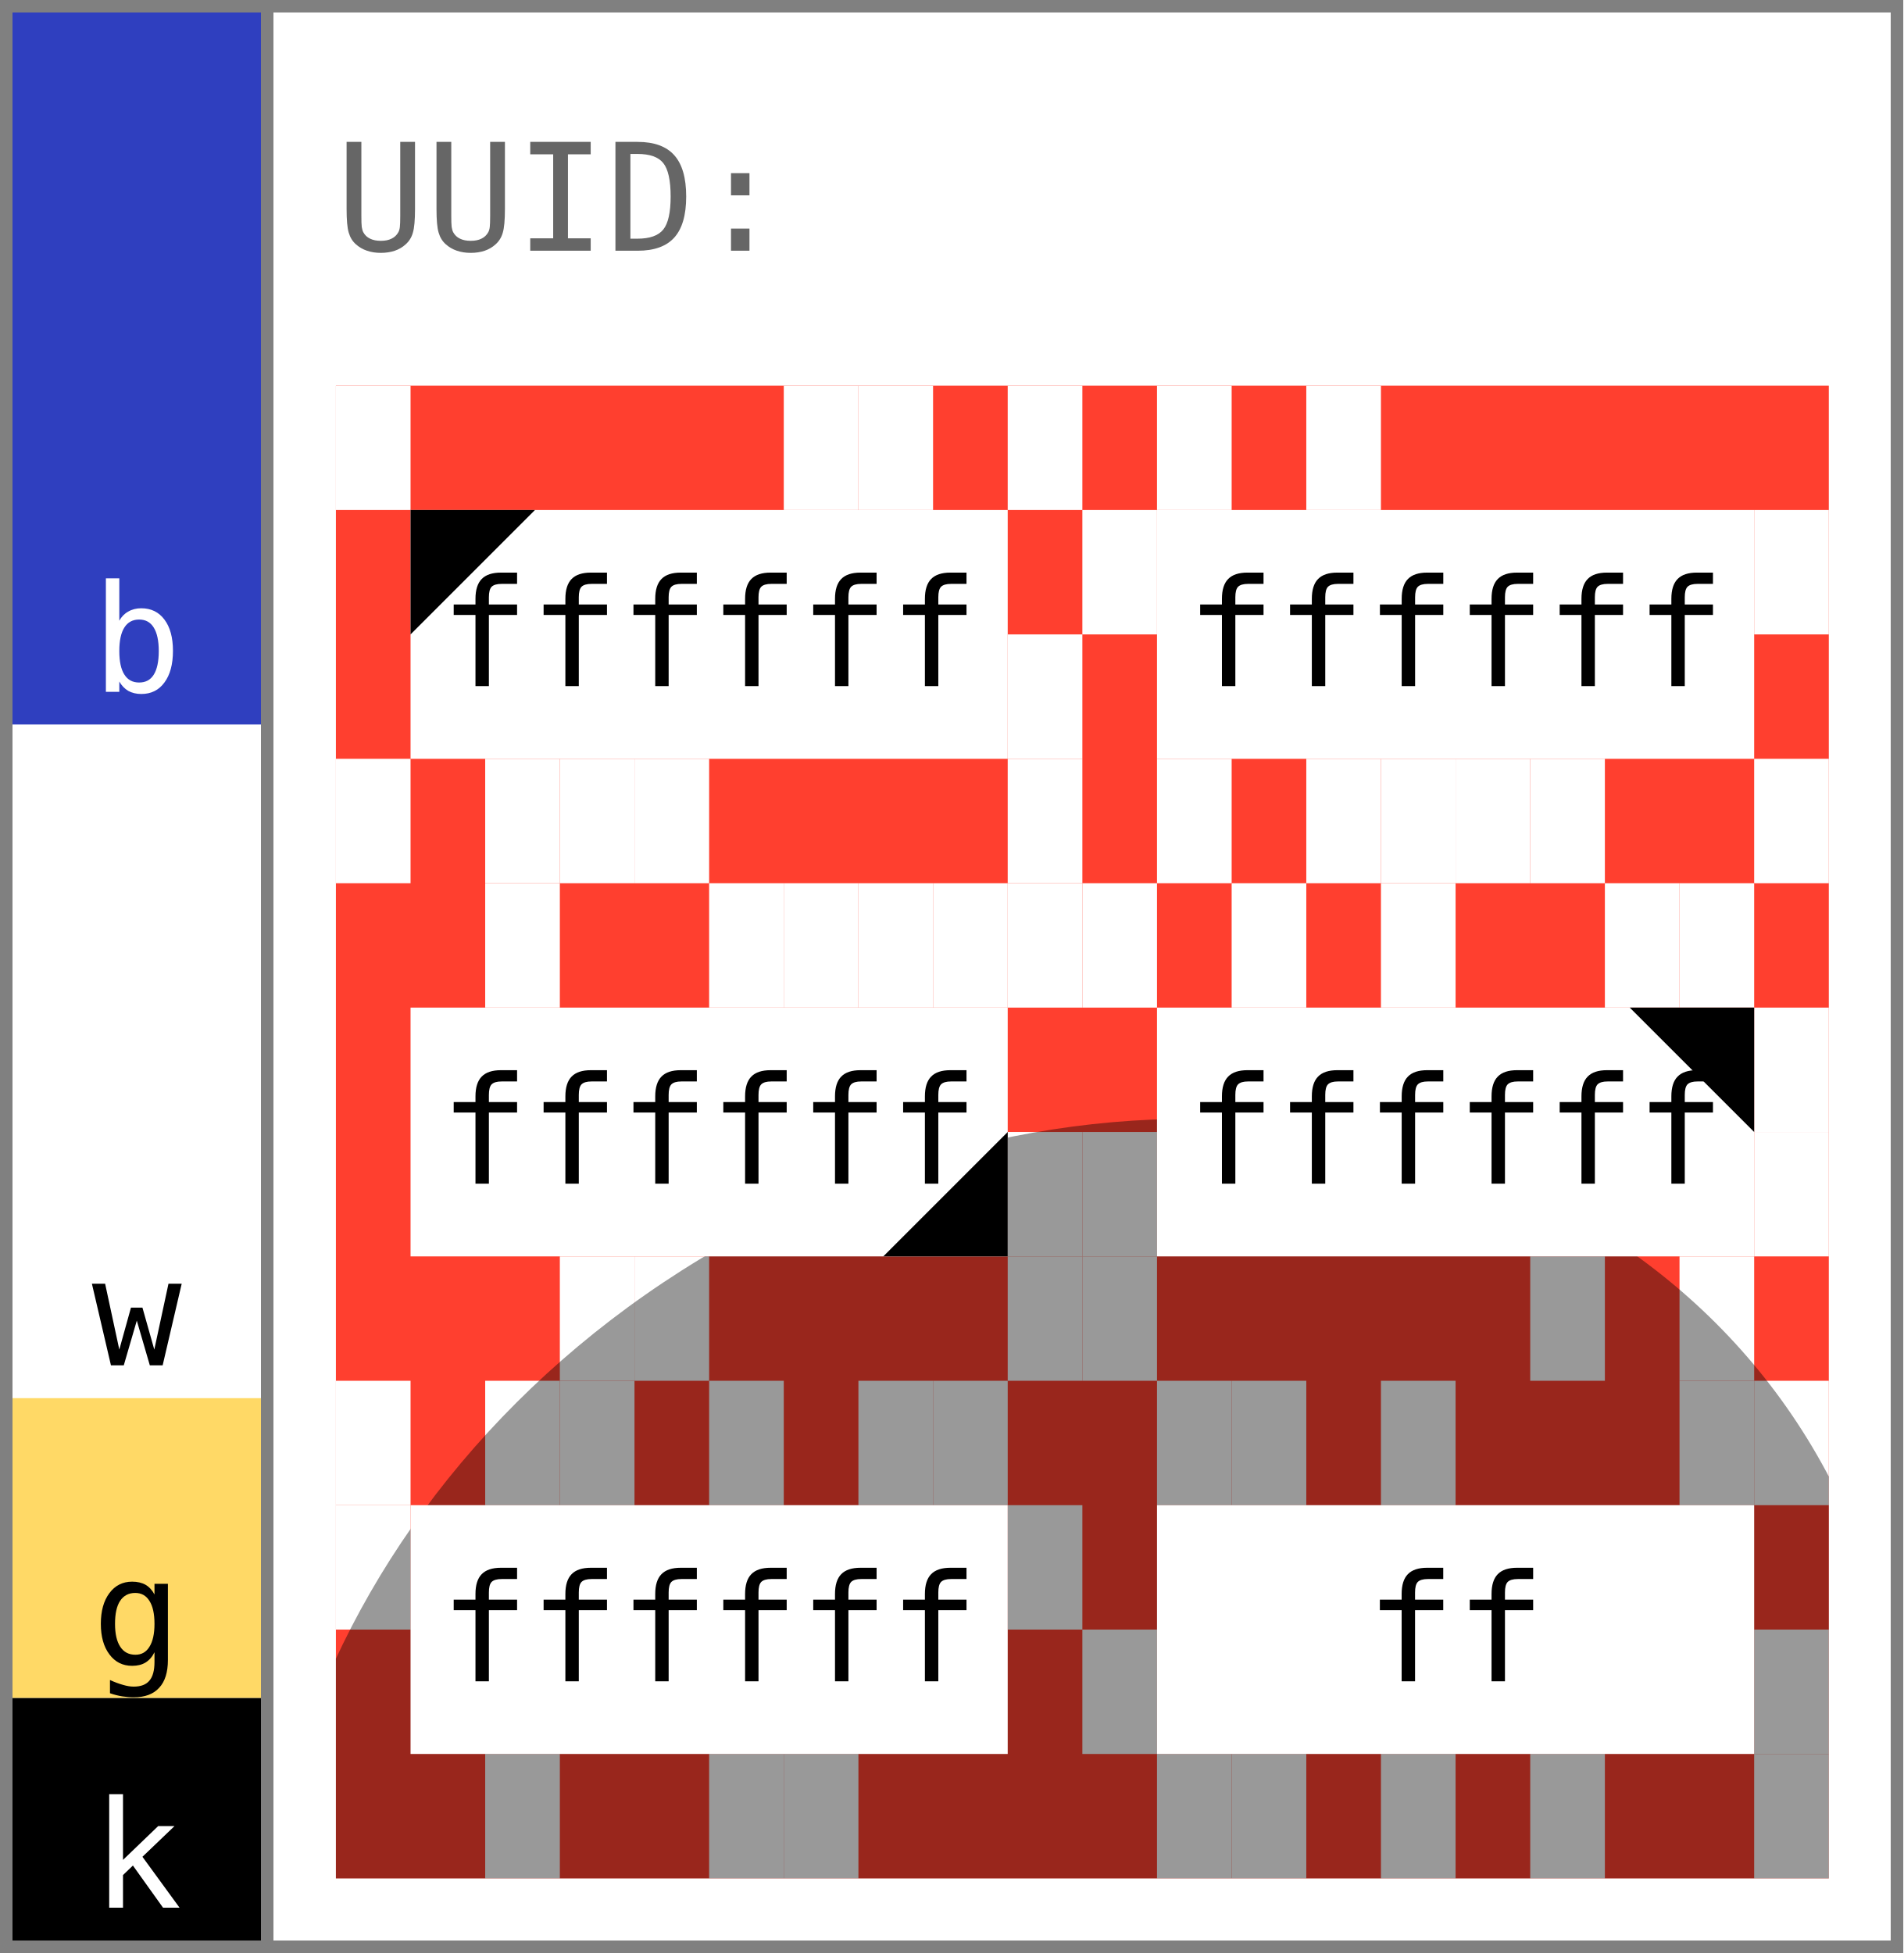
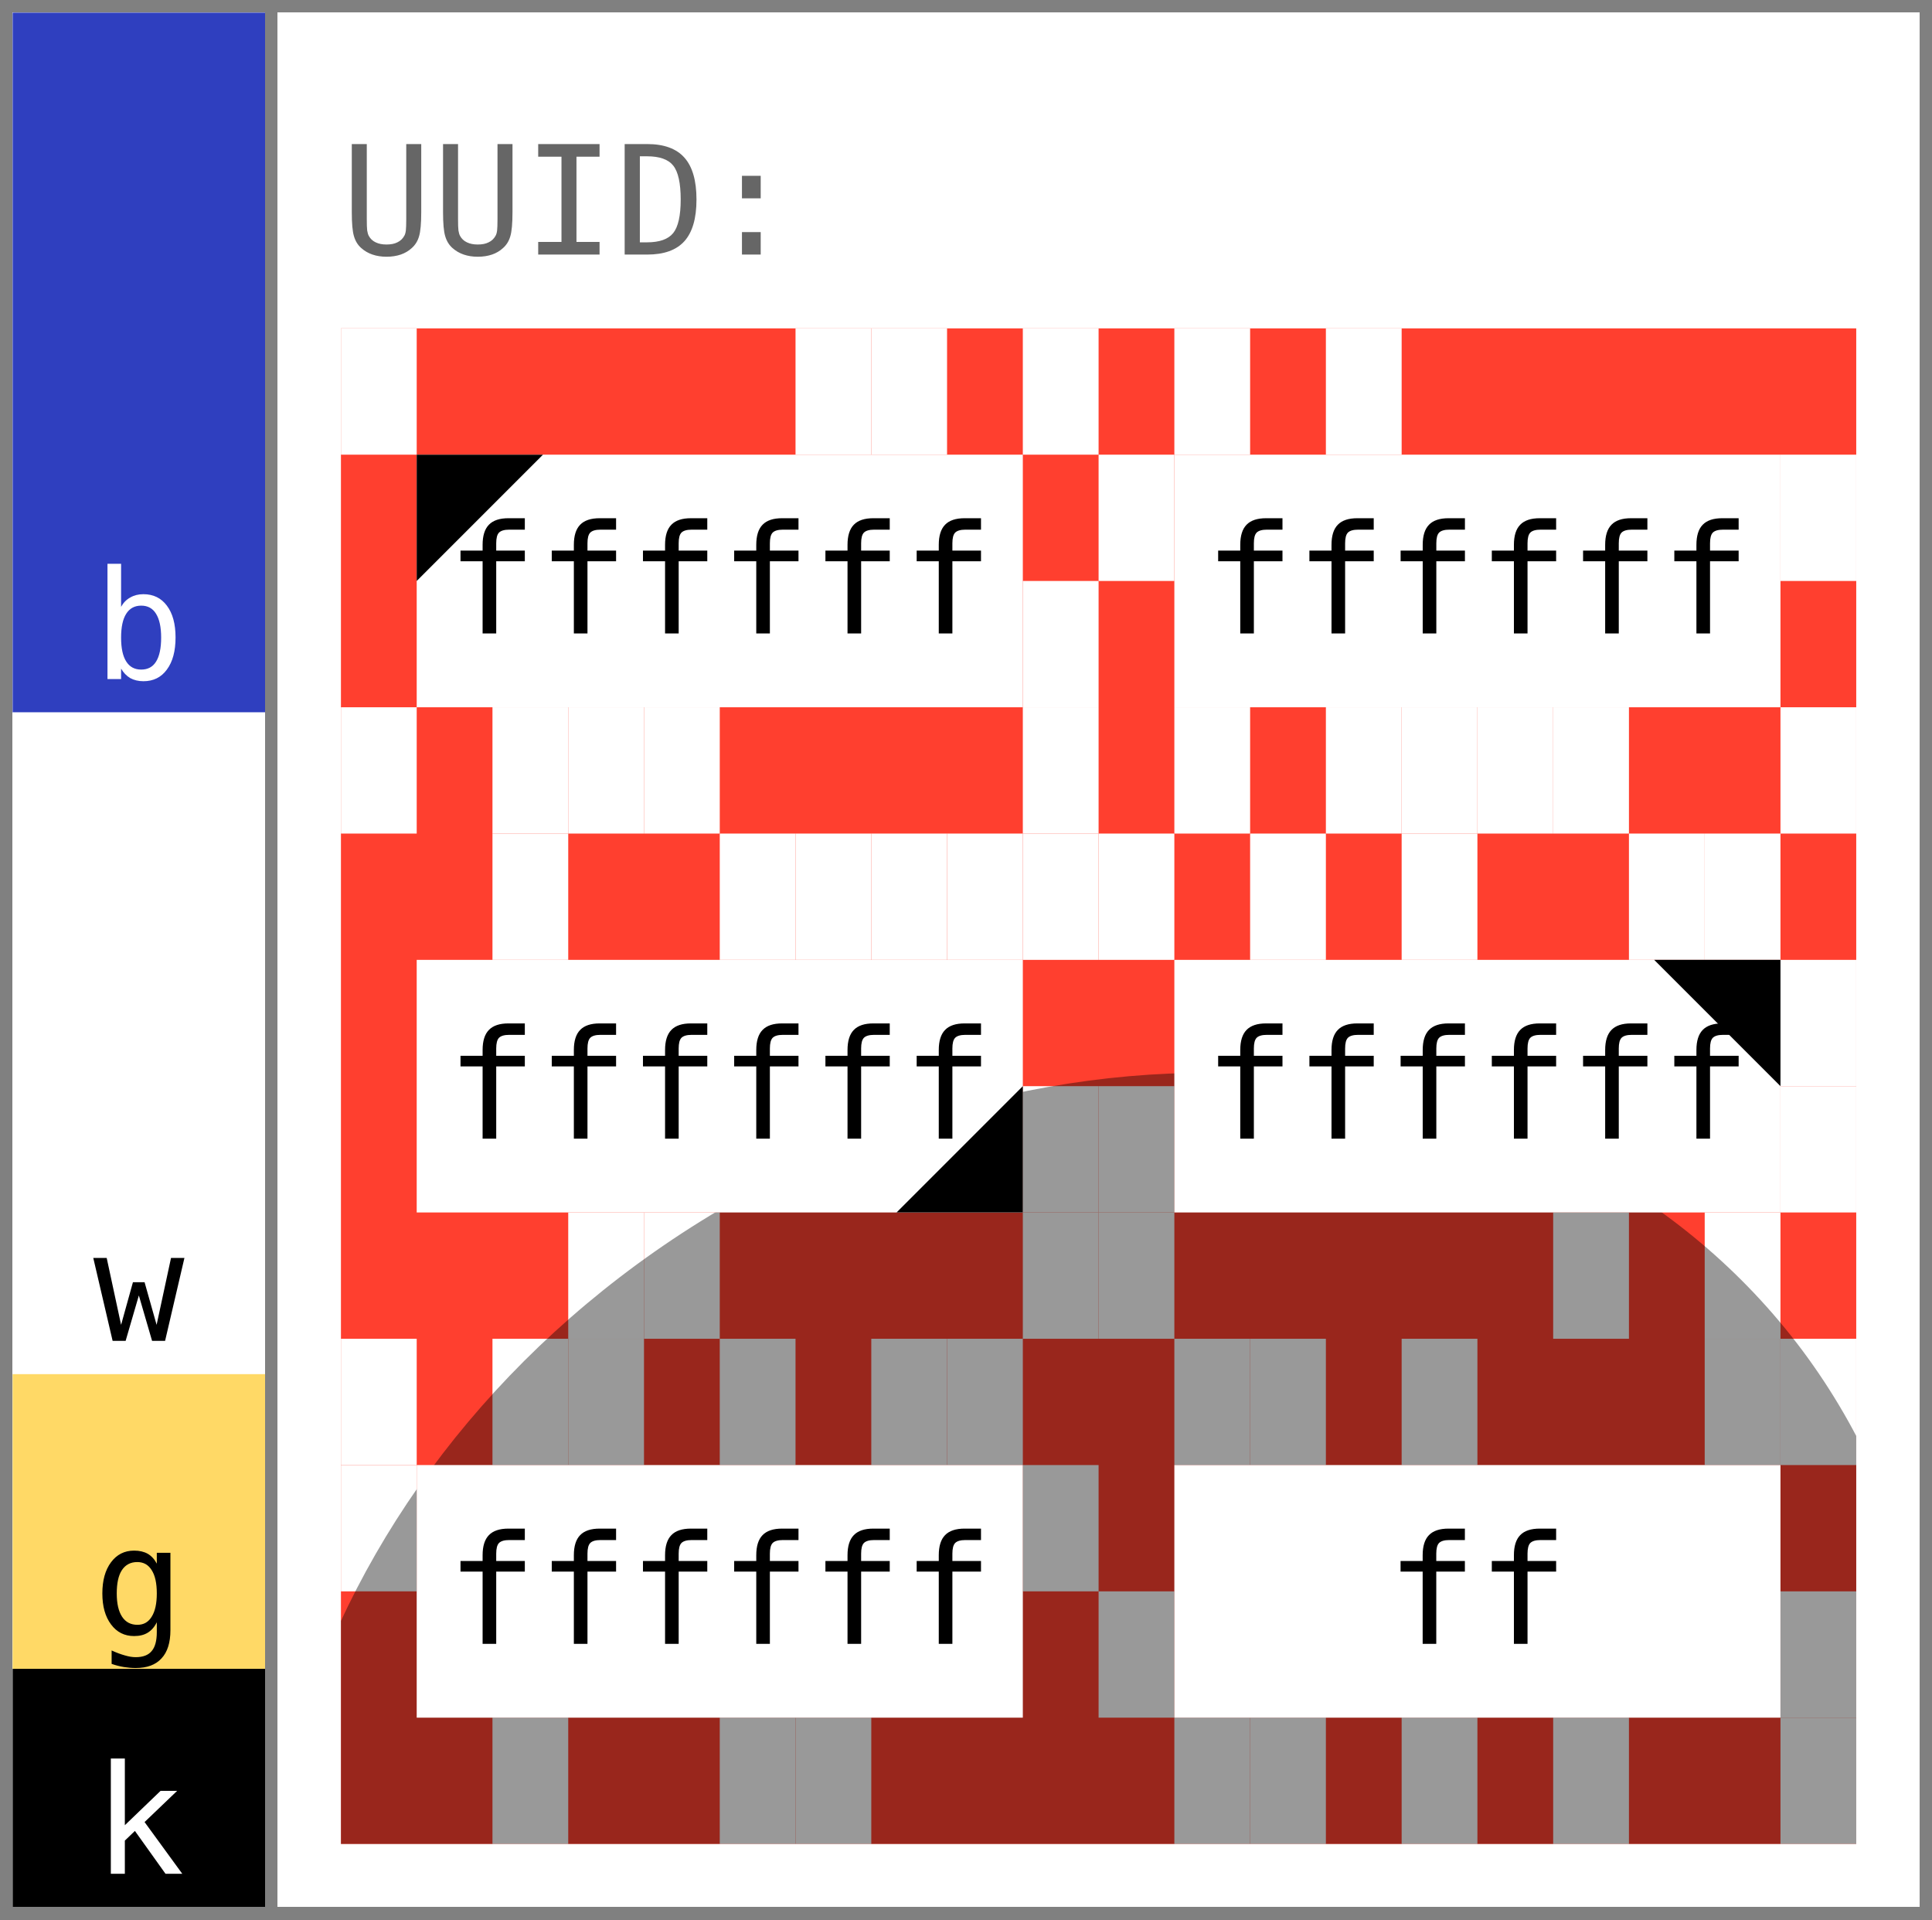
- <svg xmlns="http://www.w3.org/2000/svg" width="153.0" height="157.0" viewBox="0 0 153.0 157.0" data-entviz-version="v6" data-entviz-lib="0.5.0" data-input-bytes="36" data-cols="2" data-rows="3">
+ <svg xmlns="http://www.w3.org/2000/svg" width="153.0" height="152.0" viewBox="0 0 153.0 152.0" data-entviz-version="v6" data-entviz-lib="0.5.0" data-input-bytes="36" data-cols="2" data-rows="3">
  <defs>
    <clipPath id="grid-clip-2e1ac197940a061b-2x3">
-       <rect x="27.0" y="31.0" width="120.0" height="120.0" />
+       <rect x="27.0" y="26.0" width="120.0" height="120.0" />
    </clipPath>
  </defs>
-   <rect x="0" y="0" width="153.0" height="157.0" fill="#ffffff" />
+   <rect x="0" y="0" width="153.0" height="152.0" fill="#ffffff" />
  <g data-channel="grid">
-     <rect x="27.0" y="31.0" width="120.0" height="120.0" fill="#ff3f2f" />
+     <rect x="27.0" y="26.0" width="120.0" height="120.0" fill="#ff3f2f" />
    <g>
-       <rect x="27.0" y="31.0" width="6.0" height="10.0" fill="#ffffff" />
-       <rect x="63.0" y="31.0" width="6.0" height="10.0" fill="#ffffff" />
-       <rect x="69.0" y="31.0" width="6.0" height="10.0" fill="#ffffff" />
-       <rect x="81.0" y="31.0" width="6.0" height="10.0" fill="#ffffff" />
-       <rect x="81.0" y="51.0" width="6.0" height="10.0" fill="#ffffff" />
-       <rect x="81.0" y="61.0" width="6.0" height="10.0" fill="#ffffff" />
-       <rect x="51.0" y="61.0" width="6.0" height="10.0" fill="#ffffff" />
-       <rect x="45.0" y="61.0" width="6.0" height="10.0" fill="#ffffff" />
-       <rect x="39.0" y="61.0" width="6.0" height="10.0" fill="#ffffff" />
-       <rect x="27.0" y="61.0" width="6.0" height="10.0" fill="#ffffff" />
-       <rect x="93.0" y="31.0" width="6.0" height="10.0" fill="#ffffff" />
-       <rect x="105.0" y="31.0" width="6.0" height="10.0" fill="#ffffff" />
-       <rect x="141.0" y="41.0" width="6.0" height="10.0" fill="#ffffff" />
-       <rect x="141.0" y="61.0" width="6.0" height="10.0" fill="#ffffff" />
-       <rect x="123.0" y="61.0" width="6.0" height="10.0" fill="#ffffff" />
-       <rect x="117.0" y="61.0" width="6.0" height="10.0" fill="#ffffff" />
-       <rect x="111.0" y="61.0" width="6.0" height="10.0" fill="#ffffff" />
-       <rect x="105.0" y="61.0" width="6.0" height="10.0" fill="#ffffff" />
-       <rect x="93.0" y="61.0" width="6.0" height="10.0" fill="#ffffff" />
-       <rect x="87.0" y="41.0" width="6.0" height="10.0" fill="#ffffff" />
-       <rect x="39.0" y="71.0" width="6.0" height="10.0" fill="#ffffff" />
-       <rect x="57.0" y="71.0" width="6.0" height="10.0" fill="#ffffff" />
-       <rect x="63.0" y="71.0" width="6.0" height="10.0" fill="#ffffff" />
-       <rect x="69.0" y="71.0" width="6.0" height="10.0" fill="#ffffff" />
-       <rect x="75.0" y="71.0" width="6.0" height="10.0" fill="#ffffff" />
-       <rect x="81.0" y="71.0" width="6.0" height="10.0" fill="#ffffff" />
-       <rect x="81.0" y="91.0" width="6.0" height="10.0" fill="#ffffff" />
-       <rect x="81.0" y="101.0" width="6.0" height="10.0" fill="#ffffff" />
-       <rect x="51.0" y="101.0" width="6.0" height="10.0" fill="#ffffff" />
-       <rect x="45.0" y="101.0" width="6.0" height="10.0" fill="#ffffff" />
-       <rect x="87.0" y="71.0" width="6.0" height="10.0" fill="#ffffff" />
-       <rect x="99.0" y="71.0" width="6.0" height="10.0" fill="#ffffff" />
-       <rect x="111.0" y="71.0" width="6.0" height="10.0" fill="#ffffff" />
-       <rect x="129.0" y="71.0" width="6.0" height="10.0" fill="#ffffff" />
-       <rect x="135.0" y="71.0" width="6.0" height="10.0" fill="#ffffff" />
-       <rect x="141.0" y="81.0" width="6.0" height="10.0" fill="#ffffff" />
-       <rect x="141.0" y="91.0" width="6.0" height="10.0" fill="#ffffff" />
-       <rect x="135.0" y="101.0" width="6.0" height="10.0" fill="#ffffff" />
-       <rect x="123.0" y="101.0" width="6.0" height="10.0" fill="#ffffff" />
-       <rect x="87.0" y="101.0" width="6.0" height="10.0" fill="#ffffff" />
-       <rect x="87.0" y="91.0" width="6.0" height="10.0" fill="#ffffff" />
-       <rect x="27.0" y="111.0" width="6.0" height="10.0" fill="#ffffff" />
-       <rect x="39.0" y="111.0" width="6.0" height="10.0" fill="#ffffff" />
-       <rect x="45.0" y="111.0" width="6.0" height="10.0" fill="#ffffff" />
-       <rect x="57.0" y="111.0" width="6.0" height="10.0" fill="#ffffff" />
-       <rect x="69.0" y="111.0" width="6.0" height="10.0" fill="#ffffff" />
-       <rect x="75.0" y="111.0" width="6.0" height="10.0" fill="#ffffff" />
-       <rect x="81.0" y="121.0" width="6.0" height="10.0" fill="#ffffff" />
-       <rect x="63.0" y="141.0" width="6.0" height="10.0" fill="#ffffff" />
-       <rect x="57.0" y="141.0" width="6.0" height="10.0" fill="#ffffff" />
-       <rect x="39.0" y="141.0" width="6.0" height="10.0" fill="#ffffff" />
-       <rect x="27.0" y="121.0" width="6.0" height="10.0" fill="#ffffff" />
-       <rect x="93.0" y="111.0" width="6.0" height="10.0" fill="#ffffff" />
-       <rect x="99.0" y="111.0" width="6.0" height="10.0" fill="#ffffff" />
-       <rect x="111.0" y="111.0" width="6.0" height="10.0" fill="#ffffff" />
-       <rect x="135.0" y="111.0" width="6.0" height="10.0" fill="#ffffff" />
-       <rect x="141.0" y="111.0" width="6.0" height="10.0" fill="#ffffff" />
-       <rect x="141.0" y="131.0" width="6.0" height="10.0" fill="#ffffff" />
-       <rect x="141.0" y="141.0" width="6.0" height="10.0" fill="#ffffff" />
-       <rect x="123.0" y="141.0" width="6.0" height="10.0" fill="#ffffff" />
-       <rect x="111.0" y="141.0" width="6.0" height="10.0" fill="#ffffff" />
-       <rect x="99.0" y="141.0" width="6.0" height="10.0" fill="#ffffff" />
-       <rect x="93.0" y="141.0" width="6.0" height="10.0" fill="#ffffff" />
-       <rect x="87.0" y="131.0" width="6.0" height="10.0" fill="#ffffff" />
+       <rect x="27.0" y="26.0" width="6.0" height="10.0" fill="#ffffff" />
+       <rect x="63.0" y="26.0" width="6.0" height="10.0" fill="#ffffff" />
+       <rect x="69.0" y="26.0" width="6.0" height="10.0" fill="#ffffff" />
+       <rect x="81.0" y="26.0" width="6.0" height="10.0" fill="#ffffff" />
+       <rect x="81.0" y="46.0" width="6.0" height="10.0" fill="#ffffff" />
+       <rect x="81.0" y="56.0" width="6.0" height="10.0" fill="#ffffff" />
+       <rect x="51.0" y="56.0" width="6.0" height="10.0" fill="#ffffff" />
+       <rect x="45.0" y="56.0" width="6.0" height="10.0" fill="#ffffff" />
+       <rect x="39.0" y="56.0" width="6.0" height="10.0" fill="#ffffff" />
+       <rect x="27.0" y="56.0" width="6.0" height="10.0" fill="#ffffff" />
+       <rect x="93.0" y="26.0" width="6.0" height="10.0" fill="#ffffff" />
+       <rect x="105.0" y="26.0" width="6.0" height="10.0" fill="#ffffff" />
+       <rect x="141.0" y="36.0" width="6.0" height="10.0" fill="#ffffff" />
+       <rect x="141.0" y="56.0" width="6.0" height="10.0" fill="#ffffff" />
+       <rect x="123.0" y="56.0" width="6.0" height="10.0" fill="#ffffff" />
+       <rect x="117.0" y="56.0" width="6.0" height="10.0" fill="#ffffff" />
+       <rect x="111.0" y="56.0" width="6.0" height="10.0" fill="#ffffff" />
+       <rect x="105.0" y="56.0" width="6.0" height="10.0" fill="#ffffff" />
+       <rect x="93.0" y="56.0" width="6.0" height="10.0" fill="#ffffff" />
+       <rect x="87.0" y="36.0" width="6.0" height="10.0" fill="#ffffff" />
+       <rect x="39.0" y="66.0" width="6.0" height="10.0" fill="#ffffff" />
+       <rect x="57.0" y="66.0" width="6.0" height="10.0" fill="#ffffff" />
+       <rect x="63.0" y="66.0" width="6.0" height="10.0" fill="#ffffff" />
+       <rect x="69.0" y="66.0" width="6.0" height="10.0" fill="#ffffff" />
+       <rect x="75.0" y="66.0" width="6.0" height="10.0" fill="#ffffff" />
+       <rect x="81.0" y="66.0" width="6.0" height="10.0" fill="#ffffff" />
+       <rect x="81.0" y="86.0" width="6.0" height="10.0" fill="#ffffff" />
+       <rect x="81.0" y="96.0" width="6.0" height="10.0" fill="#ffffff" />
+       <rect x="51.0" y="96.0" width="6.0" height="10.0" fill="#ffffff" />
+       <rect x="45.0" y="96.0" width="6.0" height="10.0" fill="#ffffff" />
+       <rect x="87.0" y="66.0" width="6.0" height="10.0" fill="#ffffff" />
+       <rect x="99.0" y="66.0" width="6.0" height="10.0" fill="#ffffff" />
+       <rect x="111.0" y="66.0" width="6.0" height="10.0" fill="#ffffff" />
+       <rect x="129.0" y="66.0" width="6.0" height="10.0" fill="#ffffff" />
+       <rect x="135.0" y="66.0" width="6.0" height="10.0" fill="#ffffff" />
+       <rect x="141.0" y="76.0" width="6.0" height="10.0" fill="#ffffff" />
+       <rect x="141.0" y="86.0" width="6.0" height="10.0" fill="#ffffff" />
+       <rect x="135.0" y="96.0" width="6.0" height="10.0" fill="#ffffff" />
+       <rect x="123.0" y="96.0" width="6.0" height="10.0" fill="#ffffff" />
+       <rect x="87.0" y="96.0" width="6.0" height="10.0" fill="#ffffff" />
+       <rect x="87.0" y="86.0" width="6.0" height="10.0" fill="#ffffff" />
+       <rect x="27.0" y="106.0" width="6.0" height="10.0" fill="#ffffff" />
+       <rect x="39.0" y="106.0" width="6.0" height="10.0" fill="#ffffff" />
+       <rect x="45.0" y="106.0" width="6.0" height="10.0" fill="#ffffff" />
+       <rect x="57.0" y="106.0" width="6.0" height="10.0" fill="#ffffff" />
+       <rect x="69.0" y="106.0" width="6.0" height="10.0" fill="#ffffff" />
+       <rect x="75.0" y="106.0" width="6.0" height="10.0" fill="#ffffff" />
+       <rect x="81.0" y="116.0" width="6.0" height="10.0" fill="#ffffff" />
+       <rect x="63.0" y="136.0" width="6.0" height="10.0" fill="#ffffff" />
+       <rect x="57.0" y="136.0" width="6.0" height="10.0" fill="#ffffff" />
+       <rect x="39.0" y="136.0" width="6.0" height="10.0" fill="#ffffff" />
+       <rect x="27.0" y="116.0" width="6.0" height="10.0" fill="#ffffff" />
+       <rect x="93.0" y="106.0" width="6.0" height="10.0" fill="#ffffff" />
+       <rect x="99.0" y="106.0" width="6.0" height="10.0" fill="#ffffff" />
+       <rect x="111.0" y="106.0" width="6.0" height="10.0" fill="#ffffff" />
+       <rect x="135.0" y="106.0" width="6.0" height="10.0" fill="#ffffff" />
+       <rect x="141.0" y="106.0" width="6.0" height="10.0" fill="#ffffff" />
+       <rect x="141.0" y="126.0" width="6.0" height="10.0" fill="#ffffff" />
+       <rect x="141.0" y="136.0" width="6.0" height="10.0" fill="#ffffff" />
+       <rect x="123.0" y="136.0" width="6.0" height="10.0" fill="#ffffff" />
+       <rect x="111.0" y="136.0" width="6.0" height="10.0" fill="#ffffff" />
+       <rect x="99.0" y="136.0" width="6.0" height="10.0" fill="#ffffff" />
+       <rect x="93.0" y="136.0" width="6.0" height="10.0" fill="#ffffff" />
+       <rect x="87.0" y="126.0" width="6.0" height="10.0" fill="#ffffff" />
    </g>
-     <g clip-path="url(#grid-clip-2e1ac197940a061b-2x3)" data-channel="ellipse" data-ellipse-anchor-x="87.0" data-ellipse-anchor-y="151.0" data-ellipse-rx="58.495538291394496" data-ellipse-ry="68.15535195419358" data-ellipse-rotation-deg="60.0">
-       <ellipse cx="87.0" cy="151.0" rx="58.496" ry="68.155" transform="rotate(60.0 87.0 151.0)" fill="#000000" fill-opacity="0.4" />
+     <g clip-path="url(#grid-clip-2e1ac197940a061b-2x3)" data-channel="ellipse" data-ellipse-anchor-x="87.0" data-ellipse-anchor-y="146.0" data-ellipse-rx="58.495538291394496" data-ellipse-ry="68.15535195419358" data-ellipse-rotation-deg="60.0">
+       <ellipse cx="87.0" cy="146.0" rx="58.496" ry="68.155" transform="rotate(60.0 87.0 146.0)" fill="#000000" fill-opacity="0.4" />
    </g>
    <g>
      <g data-channel="cell" data-cell-index="0" data-cell-row="0" data-cell-col="0" data-cell-quartile="1">
-         <rect x="33.0" y="41.0" width="48.0" height="20.0" fill="#ffffff" />
-         <text x="57.0" y="51.0" fill="#000000" style="font-family: &quot;JetBrains Mono&quot;, &quot;Menlo&quot;, &quot;Consolas&quot;, &quot;DejaVu Sans Mono&quot;, &quot;Liberation Mono&quot;, &quot;Roboto Mono&quot;, &quot;Noto Sans Mono&quot;, monospace; font-size: 12.0px;" text-anchor="middle" dominant-baseline="central">ffffff</text>
-         <polygon points="33.0,41.0 43.0,41.0 33.0,51.0" fill="#000000" />
+         <rect x="33.0" y="36.0" width="48.0" height="20.0" fill="#ffffff" />
+         <text x="57.0" y="46.0" fill="#000000" style="font-family: &quot;JetBrains Mono&quot;, &quot;Menlo&quot;, &quot;Consolas&quot;, &quot;DejaVu Sans Mono&quot;, &quot;Liberation Mono&quot;, &quot;Roboto Mono&quot;, &quot;Noto Sans Mono&quot;, monospace; font-size: 12.0px;" text-anchor="middle" dominant-baseline="central">ffffff</text>
+         <polygon points="33.0,36.0 43.0,36.0 33.0,46.0" fill="#000000" />
      </g>
      <g data-channel="cell" data-cell-index="1" data-cell-row="0" data-cell-col="1">
-         <rect x="93.0" y="41.0" width="48.0" height="20.0" fill="#ffffff" />
-         <text x="117.0" y="51.0" fill="#000000" style="font-family: &quot;JetBrains Mono&quot;, &quot;Menlo&quot;, &quot;Consolas&quot;, &quot;DejaVu Sans Mono&quot;, &quot;Liberation Mono&quot;, &quot;Roboto Mono&quot;, &quot;Noto Sans Mono&quot;, monospace; font-size: 12.0px;" text-anchor="middle" dominant-baseline="central">ffffff</text>
+         <rect x="93.0" y="36.0" width="48.0" height="20.0" fill="#ffffff" />
+         <text x="117.0" y="46.0" fill="#000000" style="font-family: &quot;JetBrains Mono&quot;, &quot;Menlo&quot;, &quot;Consolas&quot;, &quot;DejaVu Sans Mono&quot;, &quot;Liberation Mono&quot;, &quot;Roboto Mono&quot;, &quot;Noto Sans Mono&quot;, monospace; font-size: 12.0px;" text-anchor="middle" dominant-baseline="central">ffffff</text>
      </g>
      <g data-channel="cell" data-cell-index="2" data-cell-row="1" data-cell-col="0" data-cell-quartile="3">
-         <rect x="33.0" y="81.0" width="48.0" height="20.0" fill="#ffffff" />
-         <text x="57.0" y="91.0" fill="#000000" style="font-family: &quot;JetBrains Mono&quot;, &quot;Menlo&quot;, &quot;Consolas&quot;, &quot;DejaVu Sans Mono&quot;, &quot;Liberation Mono&quot;, &quot;Roboto Mono&quot;, &quot;Noto Sans Mono&quot;, monospace; font-size: 12.0px;" text-anchor="middle" dominant-baseline="central">ffffff</text>
-         <polygon points="81.0,101.0 81.0,91.0 71.0,101.0" fill="#000000" />
+         <rect x="33.0" y="76.0" width="48.0" height="20.0" fill="#ffffff" />
+         <text x="57.0" y="86.0" fill="#000000" style="font-family: &quot;JetBrains Mono&quot;, &quot;Menlo&quot;, &quot;Consolas&quot;, &quot;DejaVu Sans Mono&quot;, &quot;Liberation Mono&quot;, &quot;Roboto Mono&quot;, &quot;Noto Sans Mono&quot;, monospace; font-size: 12.0px;" text-anchor="middle" dominant-baseline="central">ffffff</text>
+         <polygon points="81.0,96.0 81.0,86.0 71.0,96.0" fill="#000000" />
      </g>
      <g data-channel="cell" data-cell-index="3" data-cell-row="1" data-cell-col="1" data-cell-quartile="2">
-         <rect x="93.0" y="81.0" width="48.0" height="20.0" fill="#ffffff" />
-         <text x="117.0" y="91.0" fill="#000000" style="font-family: &quot;JetBrains Mono&quot;, &quot;Menlo&quot;, &quot;Consolas&quot;, &quot;DejaVu Sans Mono&quot;, &quot;Liberation Mono&quot;, &quot;Roboto Mono&quot;, &quot;Noto Sans Mono&quot;, monospace; font-size: 12.0px;" text-anchor="middle" dominant-baseline="central">ffffff</text>
-         <polygon points="141.0,81.0 131.0,81.0 141.0,91.0" fill="#000000" />
+         <rect x="93.0" y="76.0" width="48.0" height="20.0" fill="#ffffff" />
+         <text x="117.0" y="86.0" fill="#000000" style="font-family: &quot;JetBrains Mono&quot;, &quot;Menlo&quot;, &quot;Consolas&quot;, &quot;DejaVu Sans Mono&quot;, &quot;Liberation Mono&quot;, &quot;Roboto Mono&quot;, &quot;Noto Sans Mono&quot;, monospace; font-size: 12.0px;" text-anchor="middle" dominant-baseline="central">ffffff</text>
+         <polygon points="141.0,76.0 131.0,76.0 141.0,86.0" fill="#000000" />
      </g>
      <g data-channel="cell" data-cell-index="4" data-cell-row="2" data-cell-col="0">
-         <rect x="33.0" y="121.0" width="48.0" height="20.0" fill="#ffffff" />
-         <text x="57.0" y="131.0" fill="#000000" style="font-family: &quot;JetBrains Mono&quot;, &quot;Menlo&quot;, &quot;Consolas&quot;, &quot;DejaVu Sans Mono&quot;, &quot;Liberation Mono&quot;, &quot;Roboto Mono&quot;, &quot;Noto Sans Mono&quot;, monospace; font-size: 12.0px;" text-anchor="middle" dominant-baseline="central">ffffff</text>
+         <rect x="33.0" y="116.0" width="48.0" height="20.0" fill="#ffffff" />
+         <text x="57.0" y="126.0" fill="#000000" style="font-family: &quot;JetBrains Mono&quot;, &quot;Menlo&quot;, &quot;Consolas&quot;, &quot;DejaVu Sans Mono&quot;, &quot;Liberation Mono&quot;, &quot;Roboto Mono&quot;, &quot;Noto Sans Mono&quot;, monospace; font-size: 12.0px;" text-anchor="middle" dominant-baseline="central">ffffff</text>
      </g>
      <g data-channel="cell" data-cell-index="5" data-cell-row="2" data-cell-col="1">
-         <rect x="93.0" y="121.0" width="48.0" height="20.0" fill="#ffffff" />
-         <text x="117.0" y="131.0" fill="#000000" style="font-family: &quot;JetBrains Mono&quot;, &quot;Menlo&quot;, &quot;Consolas&quot;, &quot;DejaVu Sans Mono&quot;, &quot;Liberation Mono&quot;, &quot;Roboto Mono&quot;, &quot;Noto Sans Mono&quot;, monospace; font-size: 12.0px;" text-anchor="middle" dominant-baseline="central">ff</text>
+         <rect x="93.0" y="116.0" width="48.0" height="20.0" fill="#ffffff" />
+         <text x="117.0" y="126.0" fill="#000000" style="font-family: &quot;JetBrains Mono&quot;, &quot;Menlo&quot;, &quot;Consolas&quot;, &quot;DejaVu Sans Mono&quot;, &quot;Liberation Mono&quot;, &quot;Roboto Mono&quot;, &quot;Noto Sans Mono&quot;, monospace; font-size: 12.0px;" text-anchor="middle" dominant-baseline="central">ff</text>
      </g>
    </g>
  </g>
  <g data-channel="color-bar">
    <g data-color-bar-rank="0" data-color-bar-band="B">
-       <rect x="1" y="1" width="20.0" height="57.255" fill="#2f3fbf" />
-       <text x="11.0" y="55.615" fill="#ffffff" style="font-family: &quot;JetBrains Mono&quot;, &quot;Menlo&quot;, &quot;Consolas&quot;, &quot;DejaVu Sans Mono&quot;, &quot;Liberation Mono&quot;, &quot;Roboto Mono&quot;, &quot;Noto Sans Mono&quot;, monospace; font-size: 12.0px;" text-anchor="middle" data-color-bar-letter="true">b</text>
+       <rect x="1" y="1" width="20.0" height="55.408" fill="#2f3fbf" />
+       <text x="11.0" y="53.768" fill="#ffffff" style="font-family: &quot;JetBrains Mono&quot;, &quot;Menlo&quot;, &quot;Consolas&quot;, &quot;DejaVu Sans Mono&quot;, &quot;Liberation Mono&quot;, &quot;Roboto Mono&quot;, &quot;Noto Sans Mono&quot;, monospace; font-size: 12.0px;" text-anchor="middle" data-color-bar-letter="true">b</text>
    </g>
    <g data-color-bar-rank="1" data-color-bar-band="W">
-       <rect x="1" y="58.255" width="20.0" height="54.14" fill="#ffffff" />
-       <text x="11.0" y="109.755" fill="#000000" style="font-family: &quot;JetBrains Mono&quot;, &quot;Menlo&quot;, &quot;Consolas&quot;, &quot;DejaVu Sans Mono&quot;, &quot;Liberation Mono&quot;, &quot;Roboto Mono&quot;, &quot;Noto Sans Mono&quot;, monospace; font-size: 12.0px;" text-anchor="middle" data-color-bar-letter="true">w</text>
+       <rect x="1" y="56.408" width="20.0" height="52.393" fill="#ffffff" />
+       <text x="11.0" y="106.161" fill="#000000" style="font-family: &quot;JetBrains Mono&quot;, &quot;Menlo&quot;, &quot;Consolas&quot;, &quot;DejaVu Sans Mono&quot;, &quot;Liberation Mono&quot;, &quot;Roboto Mono&quot;, &quot;Noto Sans Mono&quot;, monospace; font-size: 12.0px;" text-anchor="middle" data-color-bar-letter="true">w</text>
    </g>
    <g data-color-bar-rank="2" data-color-bar-band="G">
-       <rect x="1" y="112.395" width="20.0" height="24.11" fill="#ffd966" />
-       <text x="11.0" y="133.865" fill="#000000" style="font-family: &quot;JetBrains Mono&quot;, &quot;Menlo&quot;, &quot;Consolas&quot;, &quot;DejaVu Sans Mono&quot;, &quot;Liberation Mono&quot;, &quot;Roboto Mono&quot;, &quot;Noto Sans Mono&quot;, monospace; font-size: 12.0px;" text-anchor="middle" data-color-bar-letter="true">g</text>
+       <rect x="1" y="108.801" width="20.0" height="23.332" fill="#ffd966" />
+       <text x="11.0" y="129.493" fill="#000000" style="font-family: &quot;JetBrains Mono&quot;, &quot;Menlo&quot;, &quot;Consolas&quot;, &quot;DejaVu Sans Mono&quot;, &quot;Liberation Mono&quot;, &quot;Roboto Mono&quot;, &quot;Noto Sans Mono&quot;, monospace; font-size: 12.0px;" text-anchor="middle" data-color-bar-letter="true">g</text>
    </g>
    <g data-color-bar-rank="3" data-color-bar-band="K">
-       <rect x="1" y="136.505" width="20.0" height="19.495" fill="#000000" />
-       <text x="11.0" y="153.36" fill="#ffffff" style="font-family: &quot;JetBrains Mono&quot;, &quot;Menlo&quot;, &quot;Consolas&quot;, &quot;DejaVu Sans Mono&quot;, &quot;Liberation Mono&quot;, &quot;Roboto Mono&quot;, &quot;Noto Sans Mono&quot;, monospace; font-size: 12.0px;" text-anchor="middle" data-color-bar-letter="true">k</text>
+       <rect x="1" y="132.133" width="20.0" height="18.867" fill="#000000" />
+       <text x="11.0" y="148.36" fill="#ffffff" style="font-family: &quot;JetBrains Mono&quot;, &quot;Menlo&quot;, &quot;Consolas&quot;, &quot;DejaVu Sans Mono&quot;, &quot;Liberation Mono&quot;, &quot;Roboto Mono&quot;, &quot;Noto Sans Mono&quot;, monospace; font-size: 12.0px;" text-anchor="middle" data-color-bar-letter="true">k</text>
    </g>
  </g>
  <g data-channel="label-top">
    <text x="27.0" y="16.0" fill="#666666" style="font-family: &quot;JetBrains Mono&quot;, &quot;Menlo&quot;, &quot;Consolas&quot;, &quot;DejaVu Sans Mono&quot;, &quot;Liberation Mono&quot;, &quot;Roboto Mono&quot;, &quot;Noto Sans Mono&quot;, monospace; font-size: 12.0px;" dominant-baseline="central">UUID:</text>
  </g>
  <line x1="0" y1="0.5" x2="153.0" y2="0.5" stroke="#808080" stroke-width="1" shape-rendering="crispEdges" />
-   <line x1="152.5" y1="0" x2="152.5" y2="157.0" stroke="#808080" stroke-width="1" shape-rendering="crispEdges" />
-   <line x1="0" y1="156.5" x2="153.0" y2="156.5" stroke="#808080" stroke-width="1" shape-rendering="crispEdges" />
-   <line x1="0.5" y1="0" x2="0.5" y2="157.0" stroke="#808080" stroke-width="1" shape-rendering="crispEdges" />
-   <line x1="21.5" y1="0" x2="21.5" y2="157.0" stroke="#808080" stroke-width="1" shape-rendering="crispEdges" />
+   <line x1="152.5" y1="0" x2="152.5" y2="152.0" stroke="#808080" stroke-width="1" shape-rendering="crispEdges" />
+   <line x1="0" y1="151.5" x2="153.0" y2="151.5" stroke="#808080" stroke-width="1" shape-rendering="crispEdges" />
+   <line x1="0.5" y1="0" x2="0.5" y2="152.0" stroke="#808080" stroke-width="1" shape-rendering="crispEdges" />
+   <line x1="21.5" y1="0" x2="21.5" y2="152.0" stroke="#808080" stroke-width="1" shape-rendering="crispEdges" />
</svg>
